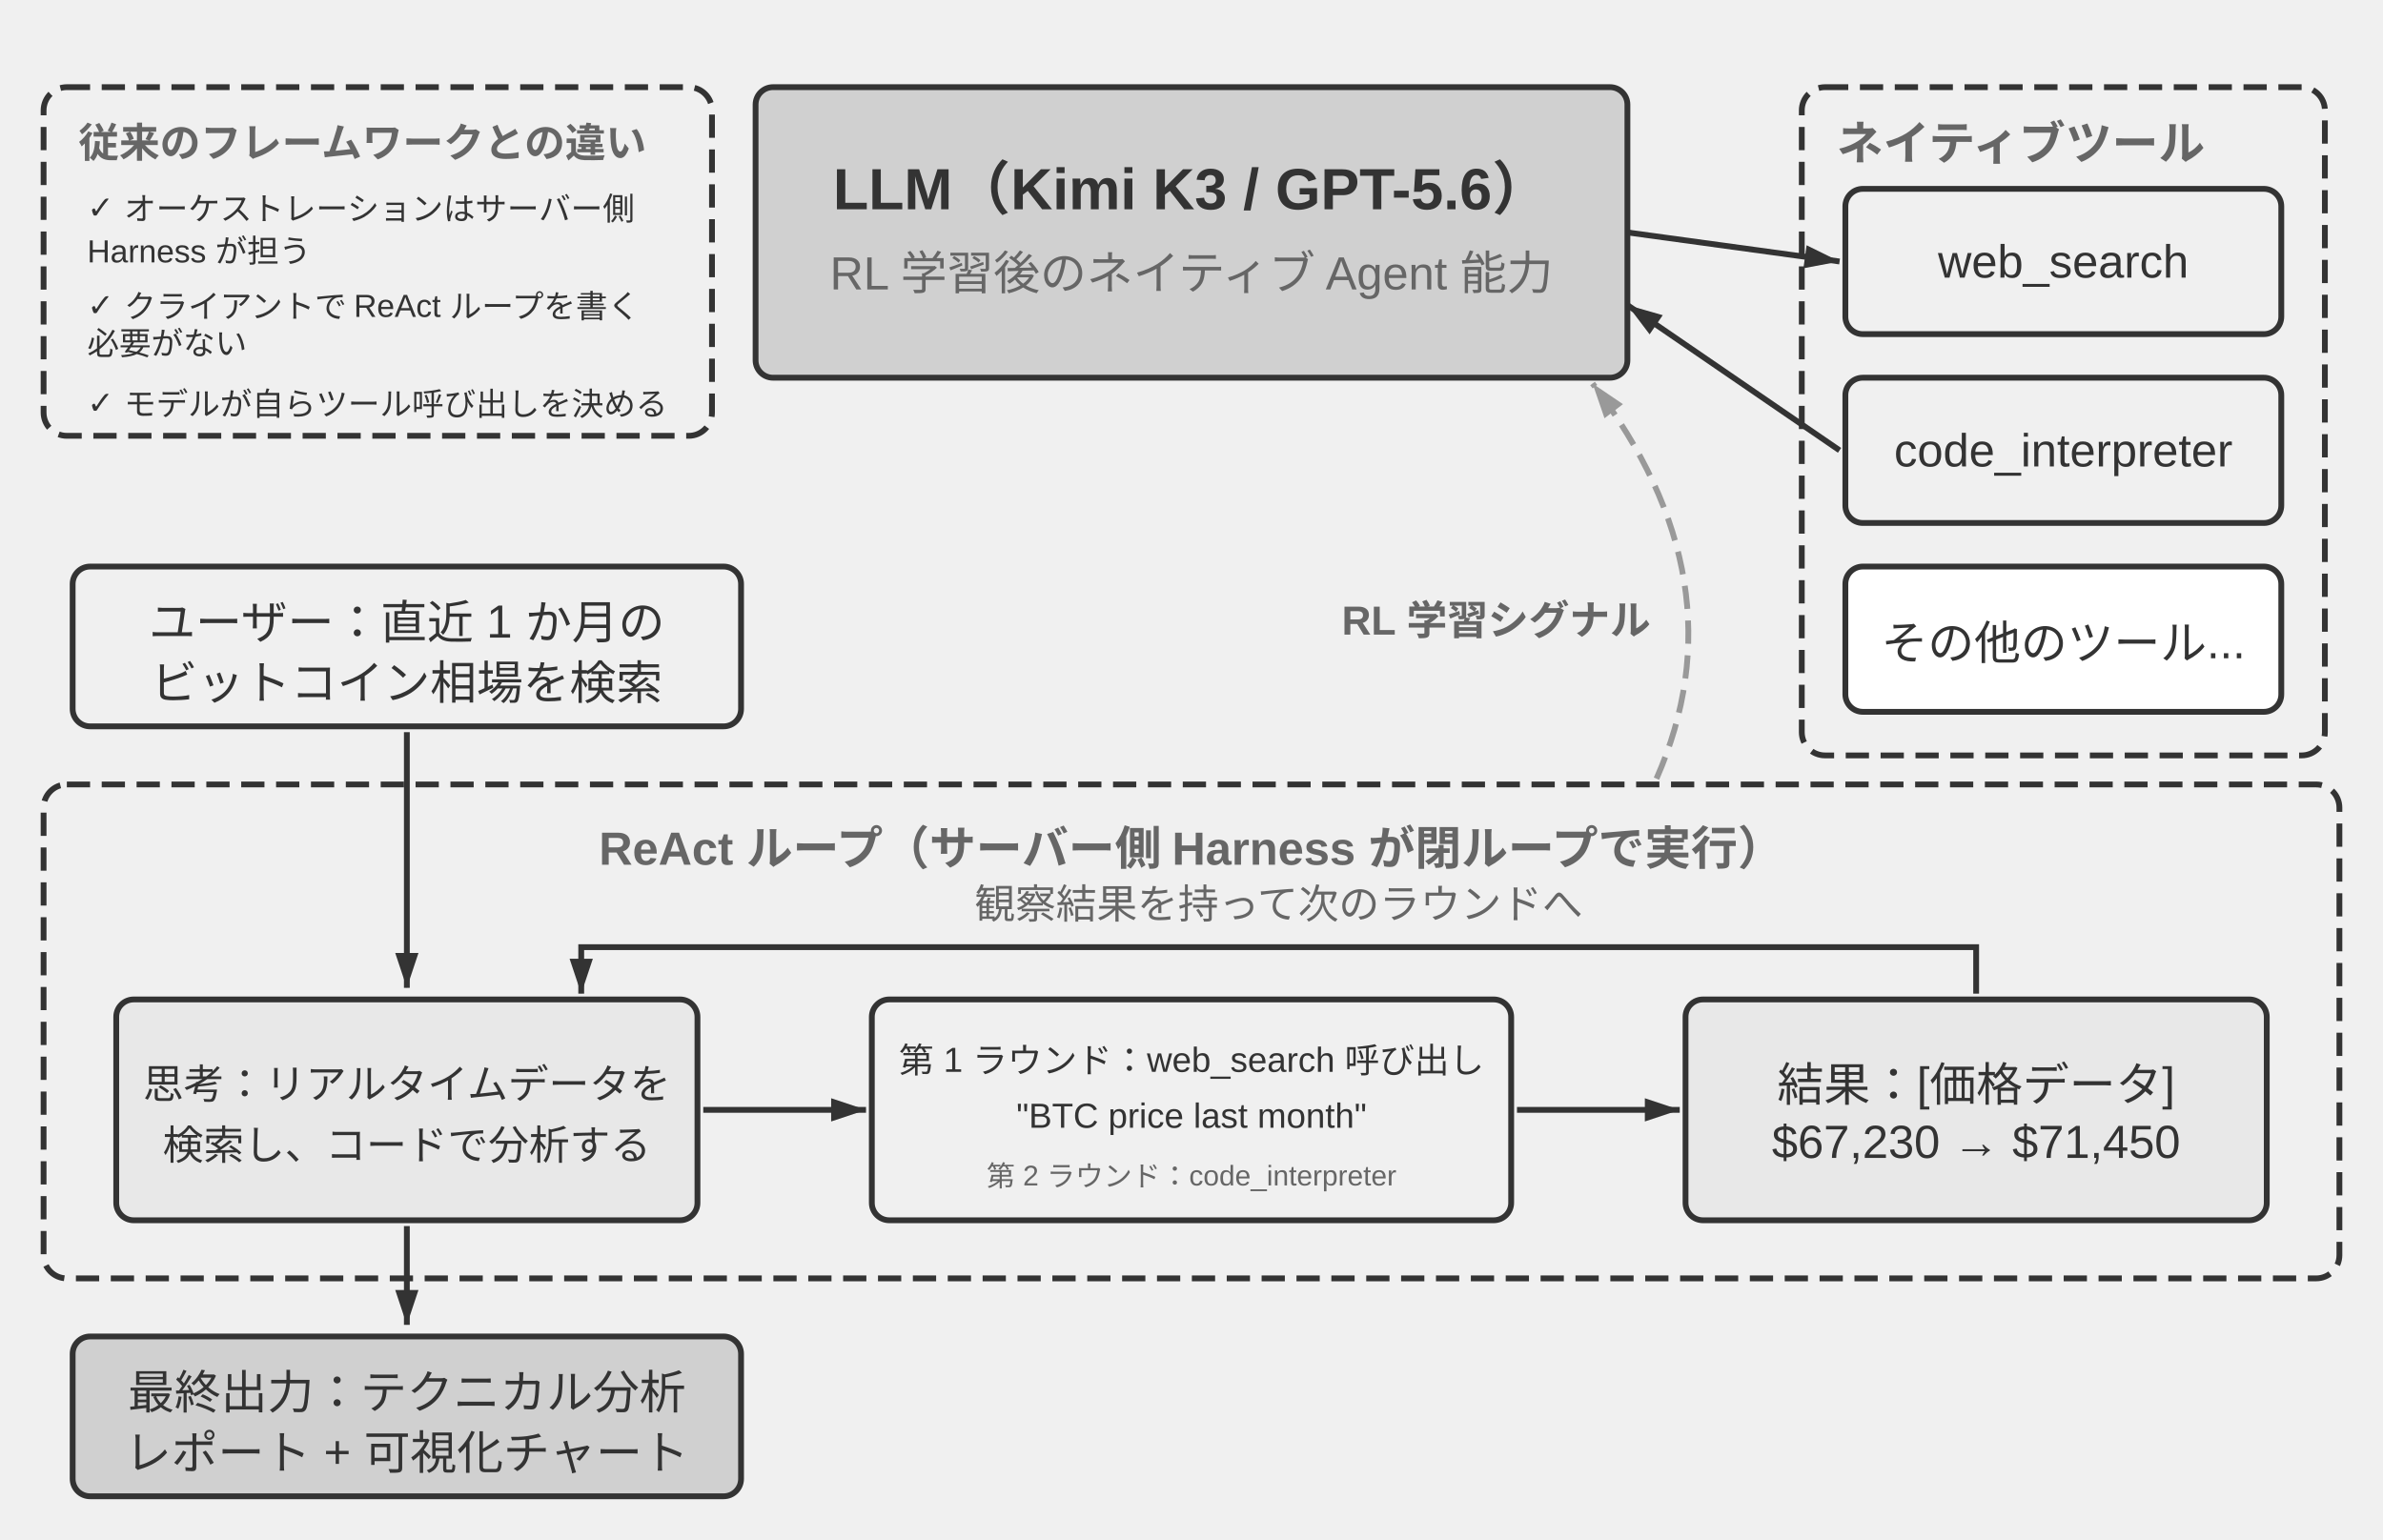
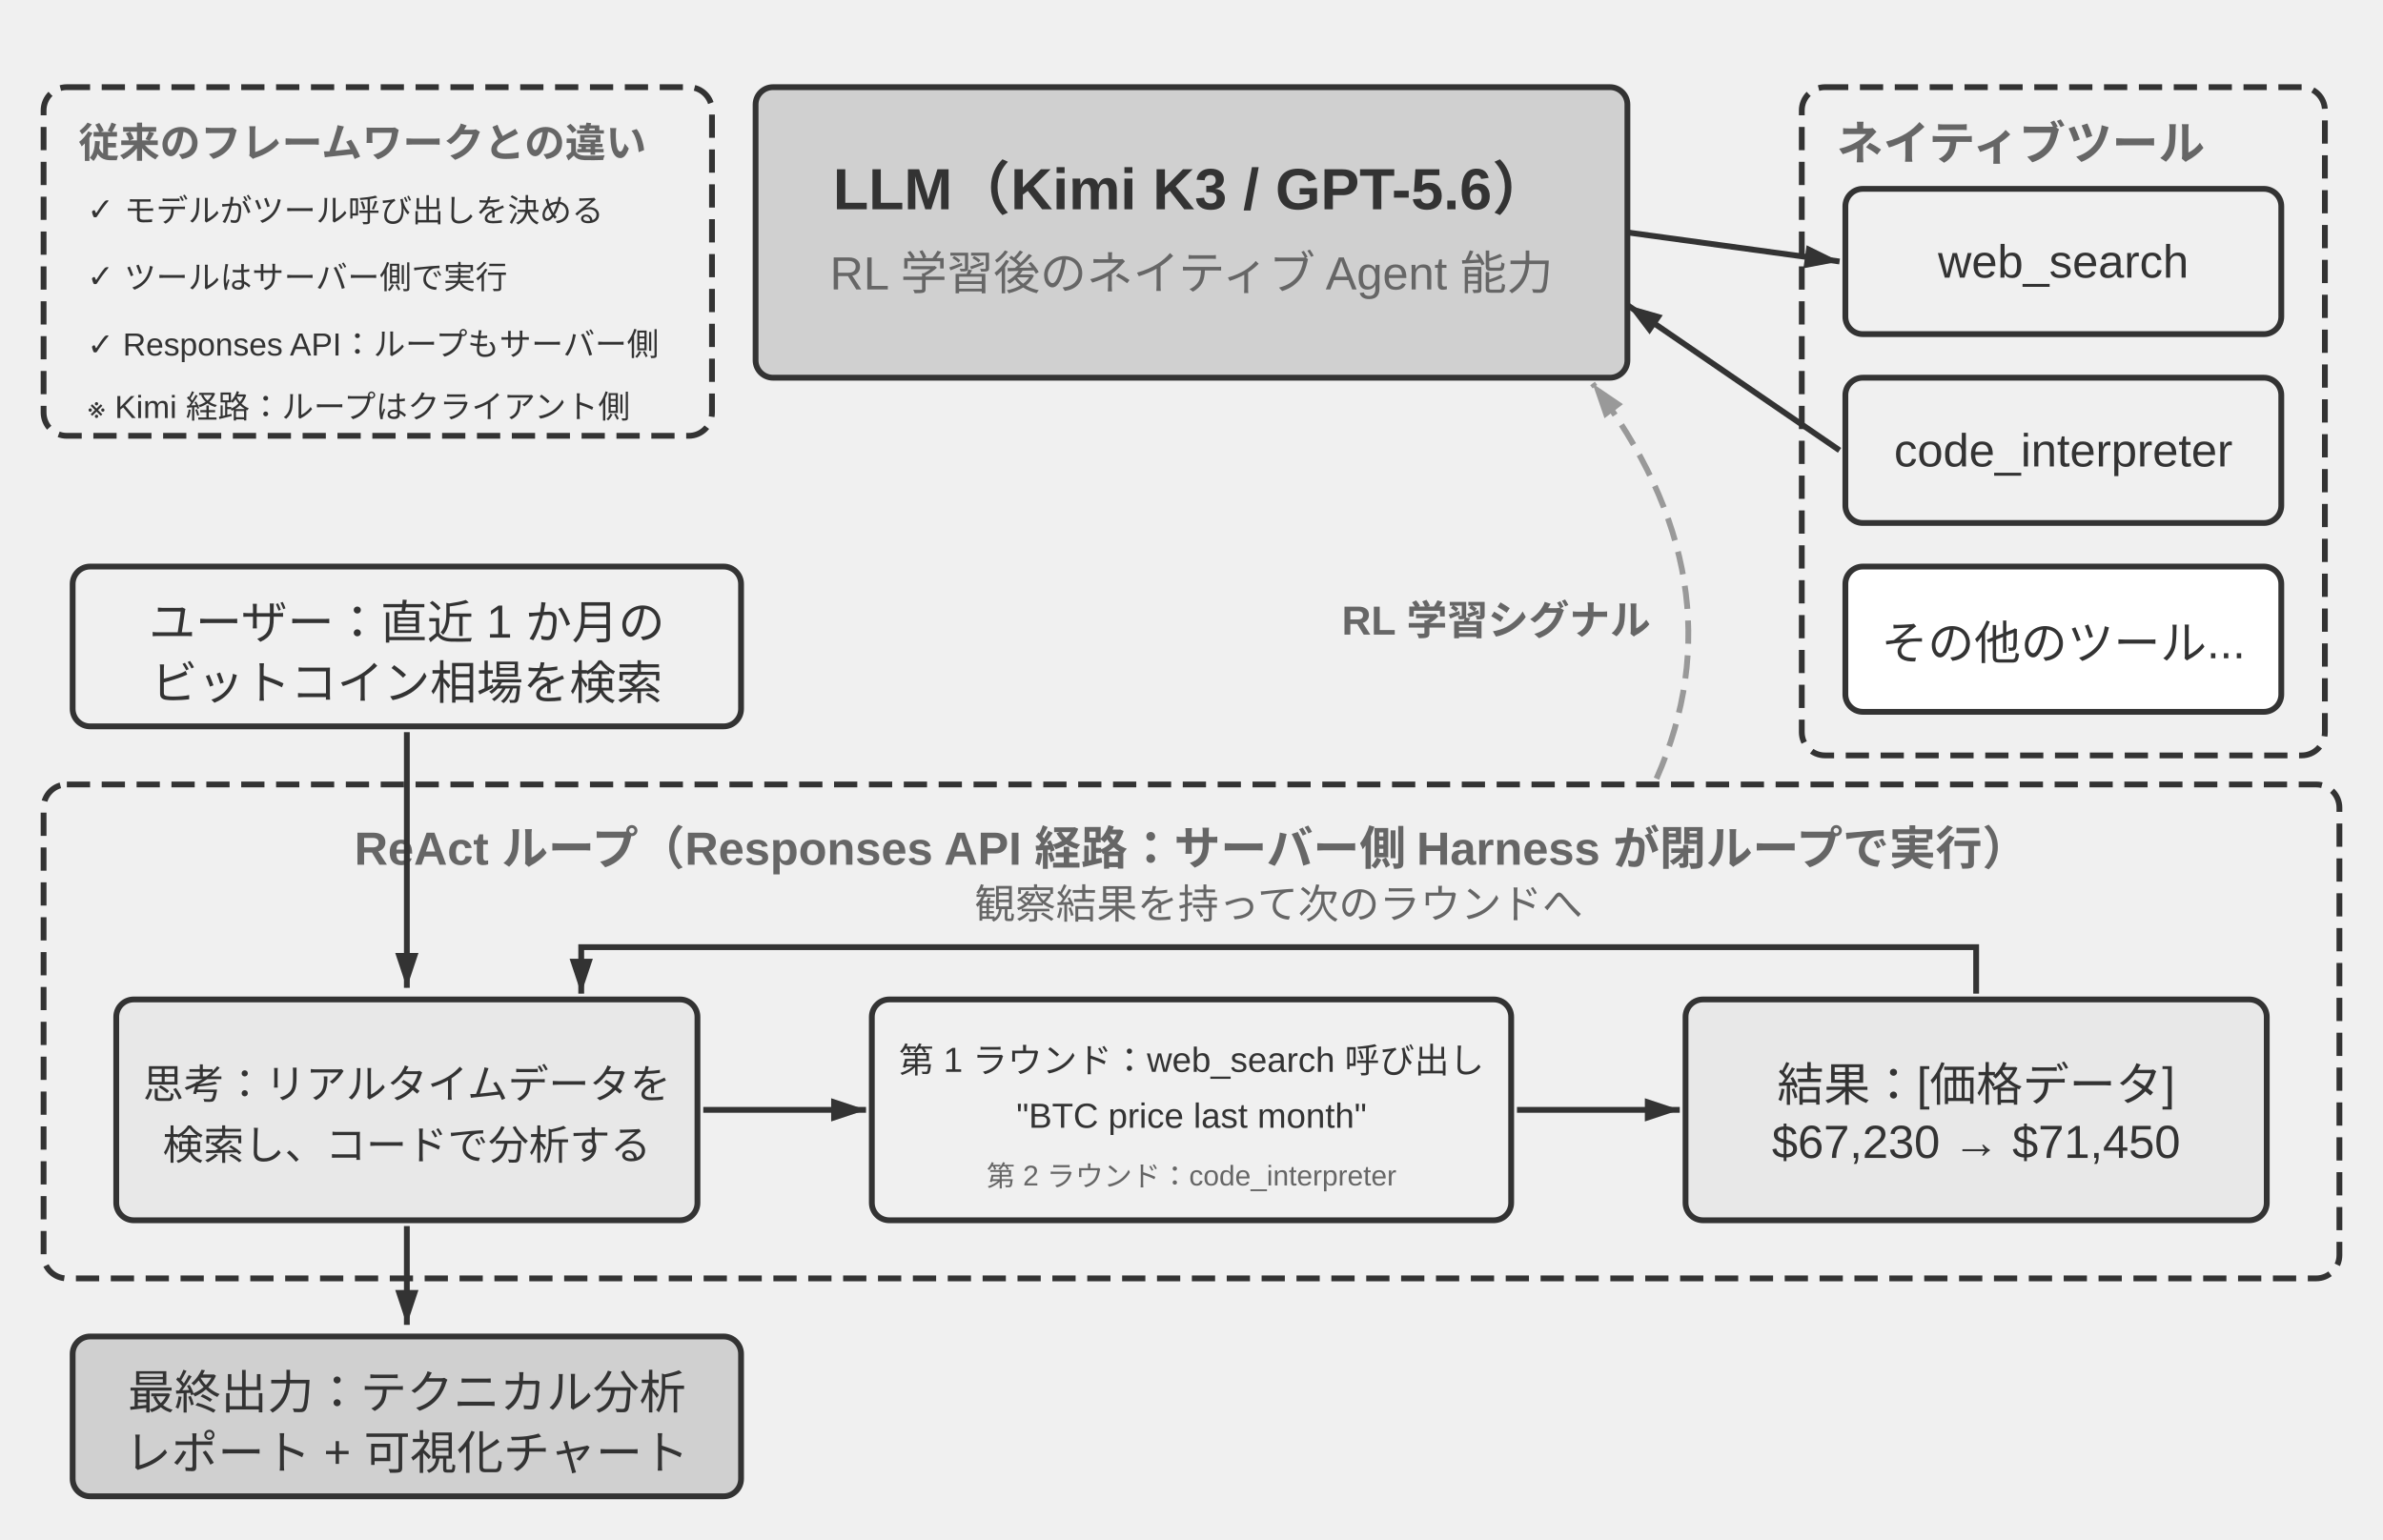
<svg xmlns="http://www.w3.org/2000/svg" viewBox="0 40 820 530" width="820" height="530" style="background:#ffffff">
  <defs>
    <marker id="ah" markerUnits="userSpaceOnUse" markerWidth="12" markerHeight="8" refX="12" refY="4" orient="auto">
      <polygon points="0 0, 12 4, 0 8" fill="#333333" />
    </marker>
    <marker id="ah-light" markerUnits="userSpaceOnUse" markerWidth="12" markerHeight="8" refX="12" refY="4" orient="auto">
      <polygon points="0 0, 12 4, 0 8" fill="#999999" />
    </marker>
  </defs>
  <rect x="260" y="70" width="300" height="100" rx="6" fill="#d0d0d0" stroke="#333333" stroke-width="2" />
  <text x="410" y="100" font-family="Arial, 'Helvetica Neue', Helvetica, 'PingFang SC', 'Microsoft YaHei', sans-serif" font-size="20" fill="#333333" text-anchor="middle" dominant-baseline="central" font-weight="bold">LLM（Kimi K3 / GPT-5.6）</text>
  <text x="410" y="130" font-family="Arial, 'Helvetica Neue', Helvetica, 'PingFang SC', 'Microsoft YaHei', sans-serif" font-size="16" fill="#666666" text-anchor="middle" dominant-baseline="central" font-weight="normal">RL 学習後のネイティブ Agent 能力</text>
  <rect x="620" y="70" width="180" height="230" rx="8" fill="none" stroke="#333333" stroke-width="2" stroke-dasharray="8,4" />
  <text x="632" y="88" font-family="Arial, 'Helvetica Neue', Helvetica, 'PingFang SC', 'Microsoft YaHei', sans-serif" font-size="16" fill="#666666" text-anchor="start" dominant-baseline="central" font-weight="bold">ネイティブツール</text>
  <rect x="635" y="105" width="150" height="50" rx="6" fill="#f0f0f0" stroke="#333333" stroke-width="2" />
  <text x="710" y="130" font-family="Arial, 'Helvetica Neue', Helvetica, 'PingFang SC', 'Microsoft YaHei', sans-serif" font-size="16" fill="#333333" text-anchor="middle" dominant-baseline="central" font-weight="normal">web_search</text>
  <rect x="635" y="170" width="150" height="50" rx="6" fill="#f0f0f0" stroke="#333333" stroke-width="2" />
  <text x="710" y="195" font-family="Arial, 'Helvetica Neue', Helvetica, 'PingFang SC', 'Microsoft YaHei', sans-serif" font-size="16" fill="#333333" text-anchor="middle" dominant-baseline="central" font-weight="normal">code_interpreter</text>
  <rect x="635" y="235" width="150" height="50" rx="6" fill="#ffffff" stroke="#333333" stroke-width="2" />
  <text x="710" y="260" font-family="Arial, 'Helvetica Neue', Helvetica, 'PingFang SC', 'Microsoft YaHei', sans-serif" font-size="16" fill="#333333" text-anchor="middle" dominant-baseline="central" font-weight="normal">その他のツール...</text>
  <line x1="560" y1="120" x2="633" y2="130" stroke="#333333" stroke-width="2" marker-end="url(#ah)" />
  <line x1="633" y1="195" x2="560" y2="145" stroke="#333333" stroke-width="2" marker-end="url(#ah)" />
  <path d="M 570,308 Q 600,240 548,172" fill="none" stroke="#999999" stroke-width="2" stroke-dasharray="8,4" marker-end="url(#ah-light)" />
  <text x="568" y="250" font-family="Arial, 'Helvetica Neue', Helvetica, 'PingFang SC', 'Microsoft YaHei', sans-serif" font-size="14" fill="#666666" text-anchor="end" dominant-baseline="central" font-weight="bold">RL 学習シグナル</text>
  <rect x="25" y="235" width="230" height="55" rx="6" fill="#f0f0f0" stroke="#333333" stroke-width="2" />
  <text x="140" y="252.9" font-family="Arial, 'Helvetica Neue', Helvetica, 'PingFang SC', 'Microsoft YaHei', sans-serif" font-size="16" fill="#333333" text-anchor="middle" dominant-baseline="central" font-weight="normal">ユーザー：直近 1 か月の</text>
  <text x="140" y="273.7" font-family="Arial, 'Helvetica Neue', Helvetica, 'PingFang SC', 'Microsoft YaHei', sans-serif" font-size="16" fill="#333333" text-anchor="middle" dominant-baseline="central" font-weight="normal">ビットコイン相場を検索</text>
  <rect x="15" y="310" width="790" height="170" rx="8" fill="none" stroke="#333333" stroke-width="2" stroke-dasharray="8,4" />
-   <text x="410" y="328" font-family="Arial, 'Helvetica Neue', Helvetica, 'PingFang SC', 'Microsoft YaHei', sans-serif" font-size="16" fill="#666666" text-anchor="middle" dominant-baseline="central" font-weight="bold">ReAct ループ（サーバー側 Harness が閉ループで実行）</text>
+   <text x="410" y="328" font-family="Arial, 'Helvetica Neue', Helvetica, 'PingFang SC', 'Microsoft YaHei', sans-serif" font-size="16" fill="#666666" text-anchor="middle" dominant-baseline="central" font-weight="bold">ReAct ループ（Responses API 経路：サーバー側 Harness が閉ループで実行）</text>
  <line x1="140" y1="292" x2="140" y2="380" stroke="#333333" stroke-width="2" marker-end="url(#ah)" />
  <text x="440" y="350" font-family="Arial, 'Helvetica Neue', Helvetica, 'PingFang SC', 'Microsoft YaHei', sans-serif" font-size="14" fill="#666666" text-anchor="middle" dominant-baseline="central" font-weight="normal">観察結果を持って次のラウンドへ</text>
  <path d="M 680,382 L 680,366 L 200,366 L 200,382" fill="none" stroke="#333333" stroke-width="2" marker-end="url(#ah)" />
  <rect x="40" y="384" width="200" height="76" rx="6" fill="#e8e8e8" stroke="#333333" stroke-width="2" />
  <text x="140" y="412" font-family="Arial, 'Helvetica Neue', Helvetica, 'PingFang SC', 'Microsoft YaHei', sans-serif" font-size="14" fill="#333333" text-anchor="middle" dominant-baseline="central" font-weight="normal">思考：リアルタイムデータを</text>
  <text x="140" y="433" font-family="Arial, 'Helvetica Neue', Helvetica, 'PingFang SC', 'Microsoft YaHei', sans-serif" font-size="14" fill="#333333" text-anchor="middle" dominant-baseline="central" font-weight="normal">検索し、コードで分析する</text>
  <line x1="242" y1="422" x2="298" y2="422" stroke="#333333" stroke-width="2" marker-end="url(#ah)" />
  <rect x="300" y="384" width="220" height="76" rx="6" fill="#f0f0f0" stroke="#333333" stroke-width="2" />
  <text x="410" y="404" font-family="Arial, 'Helvetica Neue', Helvetica, 'PingFang SC', 'Microsoft YaHei', sans-serif" font-size="12" fill="#333333" text-anchor="middle" dominant-baseline="central" font-weight="normal">第 1 ラウンド：web_search 呼び出し</text>
  <text x="410" y="424" font-family="Arial, 'Helvetica Neue', Helvetica, 'PingFang SC', 'Microsoft YaHei', sans-serif" font-size="12" fill="#333333" text-anchor="middle" dominant-baseline="central" font-weight="normal">"BTC price last month"</text>
  <text x="410" y="444" font-family="Arial, 'Helvetica Neue', Helvetica, 'PingFang SC', 'Microsoft YaHei', sans-serif" font-size="9.8" fill="#666666" text-anchor="middle" dominant-baseline="central" font-weight="normal">第 2 ラウンド：code_interpreter</text>
  <line x1="522" y1="422" x2="578" y2="422" stroke="#333333" stroke-width="2" marker-end="url(#ah)" />
  <rect x="580" y="384" width="200" height="76" rx="6" fill="#e8e8e8" stroke="#333333" stroke-width="2" />
  <text x="680" y="412" font-family="Arial, 'Helvetica Neue', Helvetica, 'PingFang SC', 'Microsoft YaHei', sans-serif" font-size="16" fill="#333333" text-anchor="middle" dominant-baseline="central" font-weight="normal">結果：[価格データ]</text>
  <text x="680" y="433" font-family="Arial, 'Helvetica Neue', Helvetica, 'PingFang SC', 'Microsoft YaHei', sans-serif" font-size="16" fill="#333333" text-anchor="middle" dominant-baseline="central" font-weight="normal">$67,230 → $71,450</text>
  <line x1="140" y1="462" x2="140" y2="496" stroke="#333333" stroke-width="2" marker-end="url(#ah)" />
  <rect x="25" y="500" width="230" height="55" rx="6" fill="#d0d0d0" stroke="#333333" stroke-width="2" />
  <text x="140" y="517.9" font-family="Arial, 'Helvetica Neue', Helvetica, 'PingFang SC', 'Microsoft YaHei', sans-serif" font-size="16" fill="#333333" text-anchor="middle" dominant-baseline="central" font-weight="normal">最終出力：テクニカル分析</text>
  <text x="140" y="538.7" font-family="Arial, 'Helvetica Neue', Helvetica, 'PingFang SC', 'Microsoft YaHei', sans-serif" font-size="16" fill="#333333" text-anchor="middle" dominant-baseline="central" font-weight="normal">レポート + 可視化チャート</text>
  <rect x="15" y="70" width="230" height="120" rx="8" fill="none" stroke="#333333" stroke-width="2" stroke-dasharray="8,4" />
  <text x="27" y="88" font-family="Arial, 'Helvetica Neue', Helvetica, 'PingFang SC', 'Microsoft YaHei', sans-serif" font-size="14" fill="#666666" text-anchor="start" dominant-baseline="central" font-weight="bold">従来のフレームワークとの違い</text>
-   <text x="30" y="109.4" font-family="Arial, 'Helvetica Neue', Helvetica, 'PingFang SC', 'Microsoft YaHei', sans-serif" font-size="11" fill="#333333" text-anchor="start" dominant-baseline="central" font-weight="normal">✓ オーケストレーションはサーバー側</text>
-   <text x="30" y="123.7" font-family="Arial, 'Helvetica Neue', Helvetica, 'PingFang SC', 'Microsoft YaHei', sans-serif" font-size="11" fill="#333333" text-anchor="start" dominant-baseline="central" font-weight="normal">Harness が担う</text>
-   <text x="30" y="143" font-family="Arial, 'Helvetica Neue', Helvetica, 'PingFang SC', 'Microsoft YaHei', sans-serif" font-size="11" fill="#333333" text-anchor="start" dominant-baseline="central" font-weight="normal">✓ クライアントで ReAct ループを書く</text>
-   <text x="30" y="157.3" font-family="Arial, 'Helvetica Neue', Helvetica, 'PingFang SC', 'Microsoft YaHei', sans-serif" font-size="11" fill="#333333" text-anchor="start" dominant-baseline="central" font-weight="normal">必要がない</text>
-   <text x="30" y="176.6" font-family="Arial, 'Helvetica Neue', Helvetica, 'PingFang SC', 'Microsoft YaHei', sans-serif" font-size="11" fill="#333333" text-anchor="start" dominant-baseline="central" font-weight="normal">✓ モデルが自らツール呼び出しを決める</text>
+   <text x="30" y="110" font-family="Arial, 'Helvetica Neue', Helvetica, 'PingFang SC', 'Microsoft YaHei', sans-serif" font-size="11" fill="#333333" text-anchor="start" dominant-baseline="central" font-weight="normal">✓ モデルがツール呼び出しを決める</text>
+   <text x="30" y="133" font-family="Arial, 'Helvetica Neue', Helvetica, 'PingFang SC', 'Microsoft YaHei', sans-serif" font-size="11" fill="#333333" text-anchor="start" dominant-baseline="central" font-weight="normal">✓ ツールはサーバー側で実行</text>
+   <text x="30" y="156" font-family="Arial, 'Helvetica Neue', Helvetica, 'PingFang SC', 'Microsoft YaHei', sans-serif" font-size="11" fill="#333333" text-anchor="start" dominant-baseline="central" font-weight="normal">✓ Responses API：ループもサーバー側</text>
+   <text x="30" y="179" font-family="Arial, 'Helvetica Neue', Helvetica, 'PingFang SC', 'Microsoft YaHei', sans-serif" font-size="11" fill="#333333" text-anchor="start" dominant-baseline="central" font-weight="normal">※ Kimi 経路：ループはクライアント側</text>
</svg>
